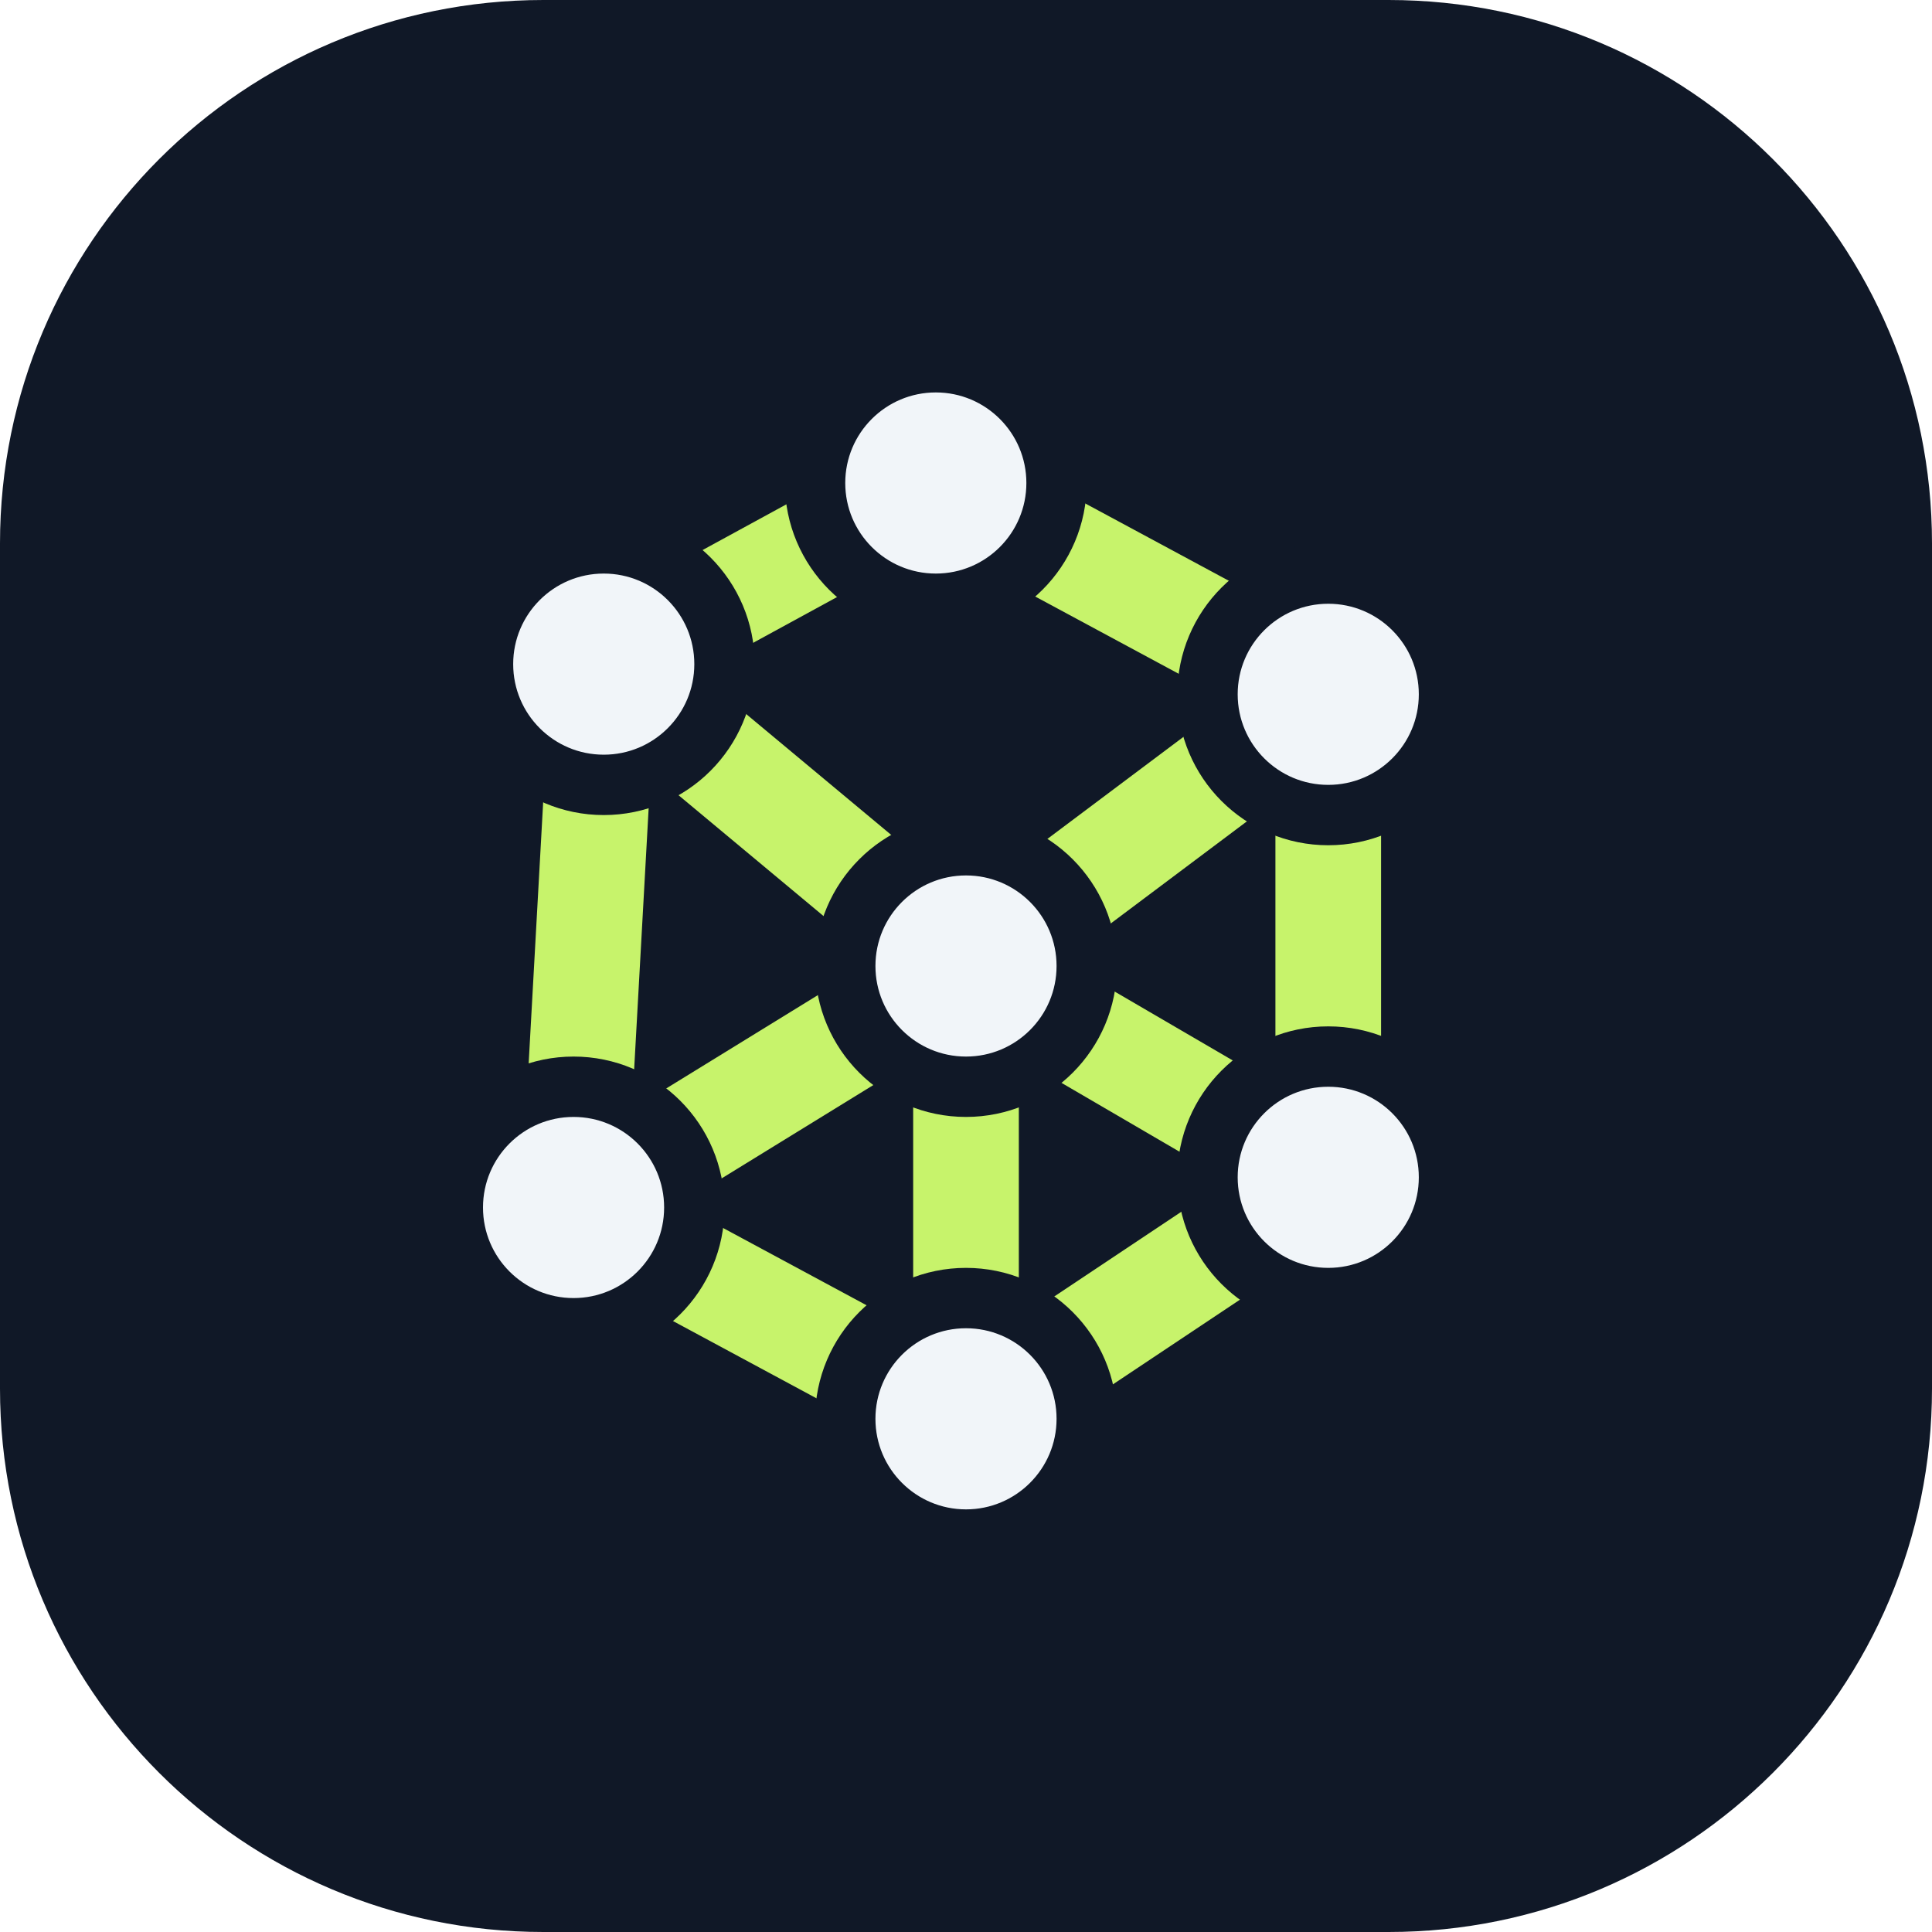
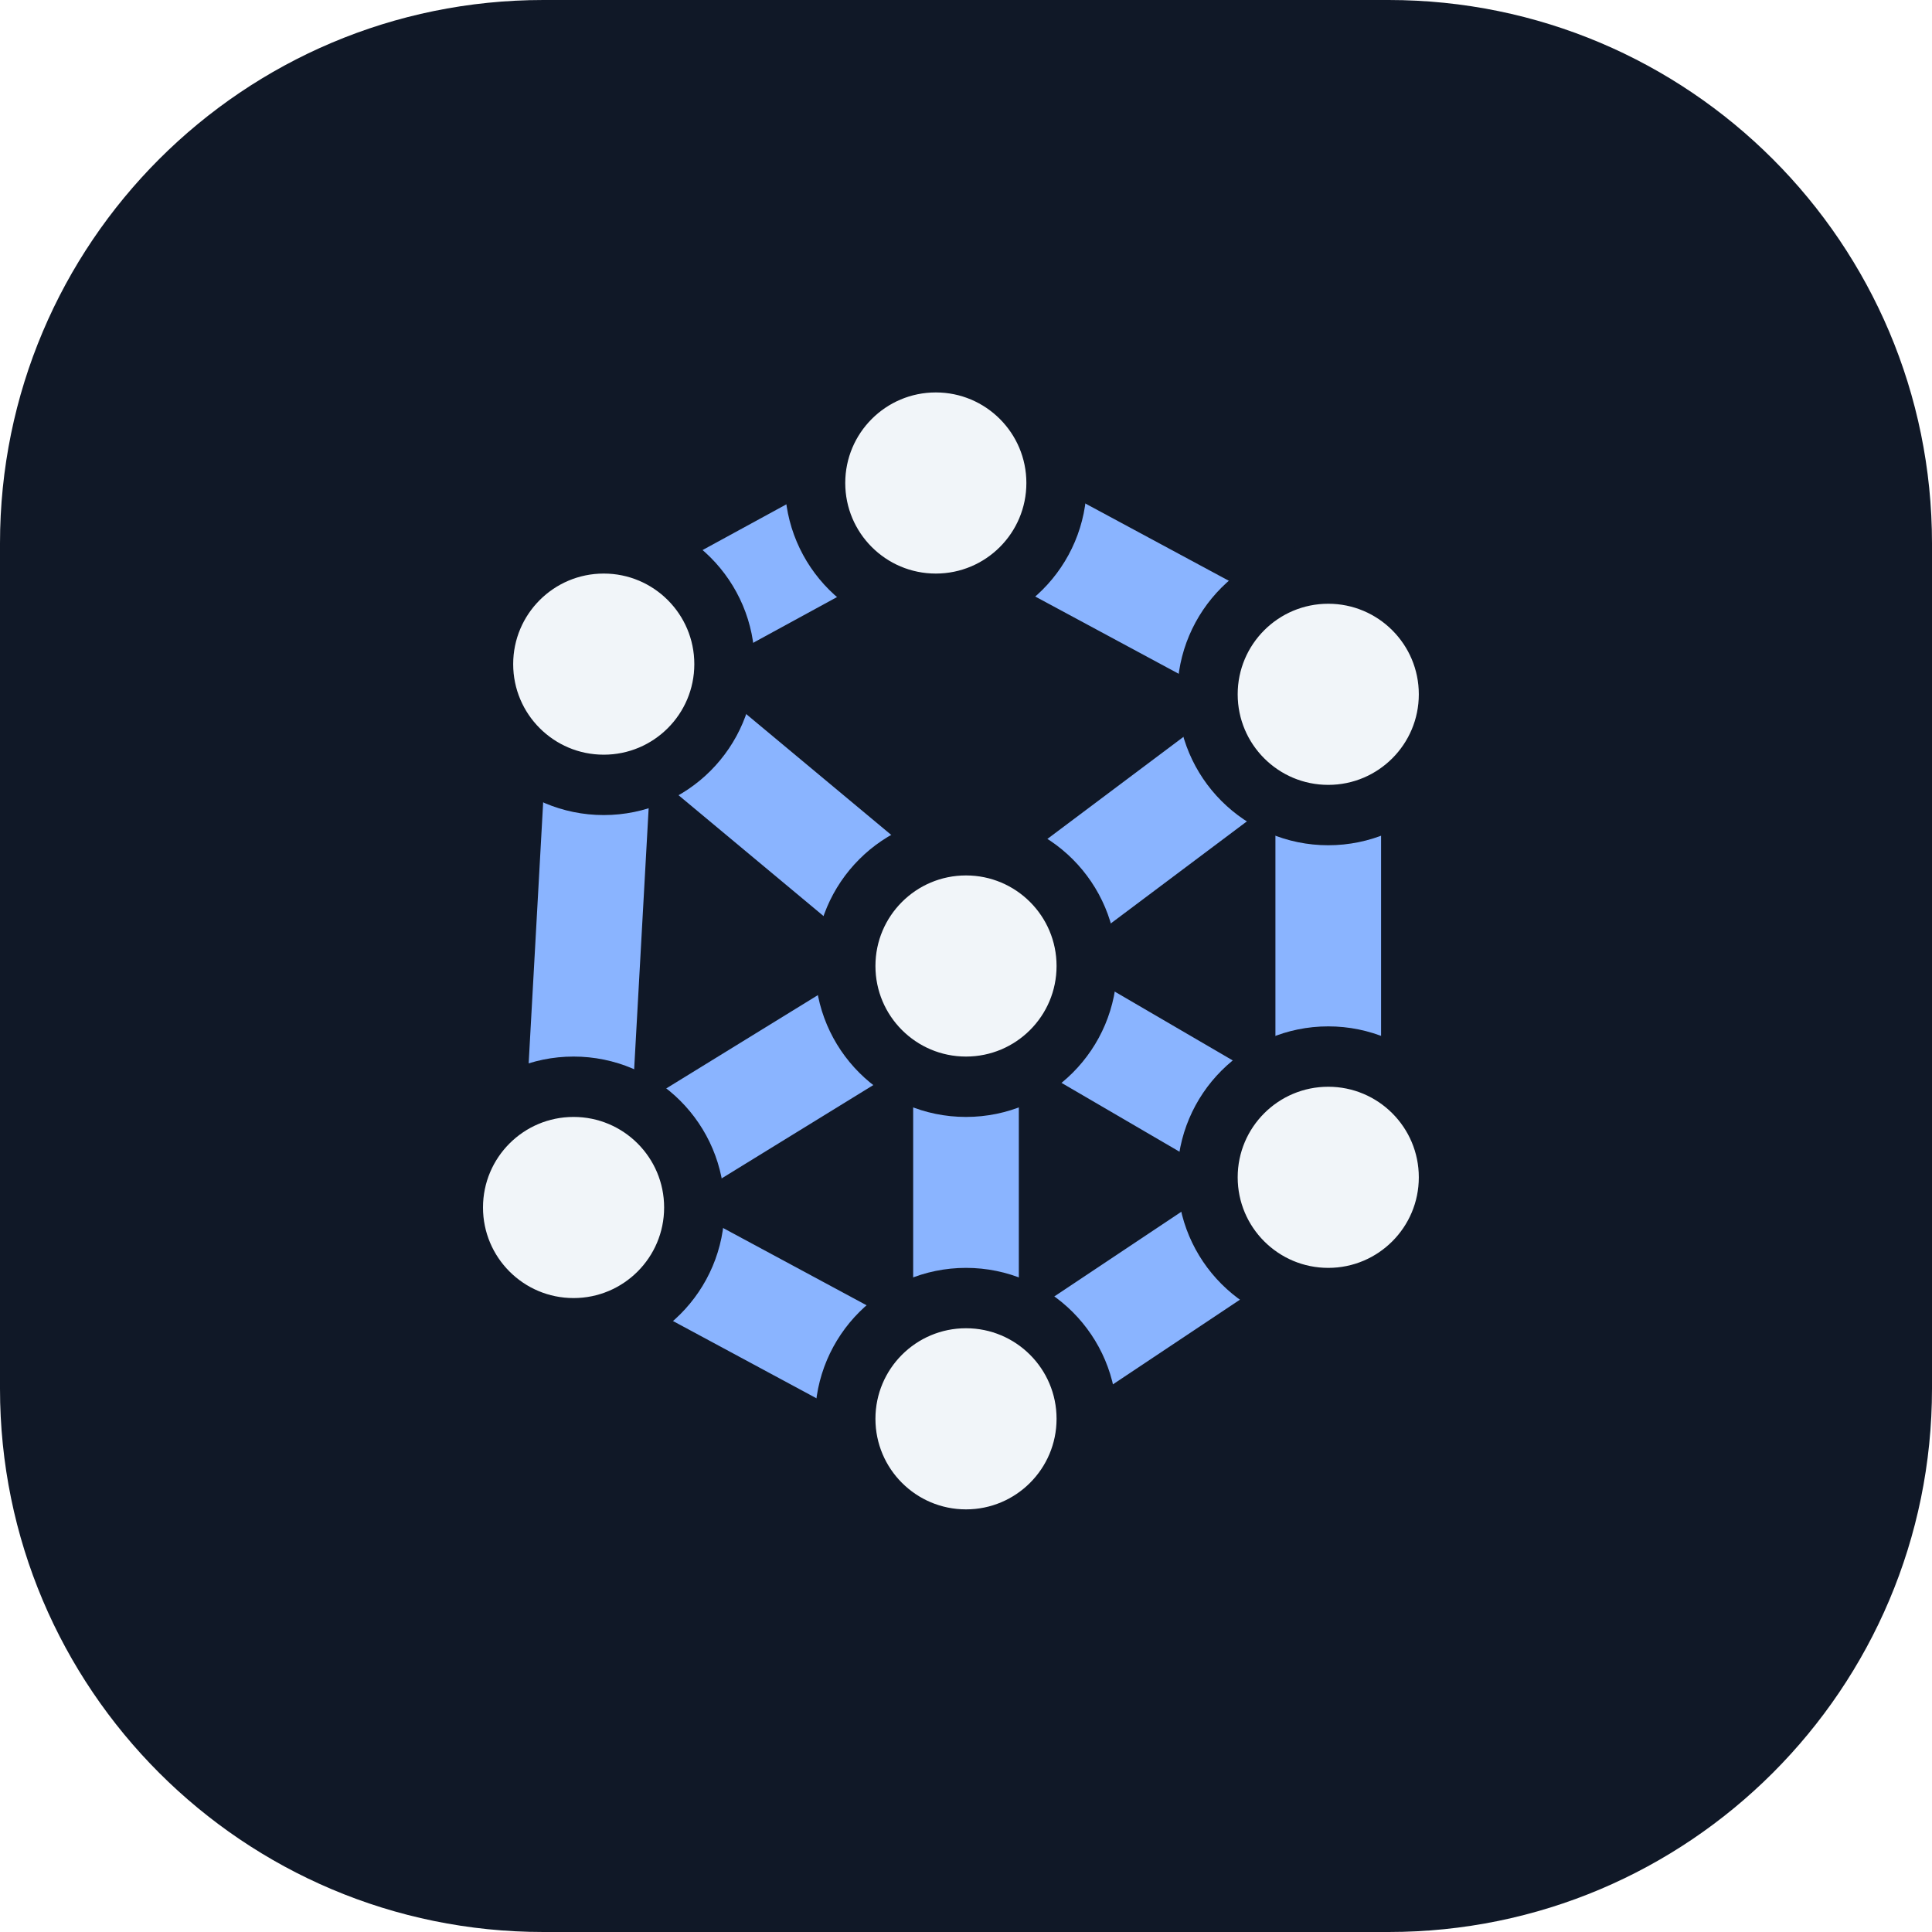
<svg xmlns="http://www.w3.org/2000/svg" viewBox="0 0 64 64">
  <rect width="64" height="64" rx="18" fill="#101827" />
-   <g fill="none" stroke="#c7f36b" stroke-linecap="round" stroke-width="3.5">
+   <g fill="none" stroke="#8ab4ff" stroke-linecap="round" stroke-width="3.5">
    <path d="M20 22 31 16 44 23 44 39 32 47 19 40 20 22Z" />
    <path d="m20 22 12 10 12-9M32 32v15M19 40l13-8 12 7" />
  </g>
  <g fill="#f1f5f9" stroke="#101827" stroke-width="2">
    <circle cx="20" cy="22" r="4" />
    <circle cx="31" cy="16" r="4" />
    <circle cx="44" cy="23" r="4" />
    <circle cx="44" cy="39" r="4" />
    <circle cx="32" cy="47" r="4" />
    <circle cx="19" cy="40" r="4" />
    <circle cx="32" cy="32" r="4" />
  </g>
</svg>
